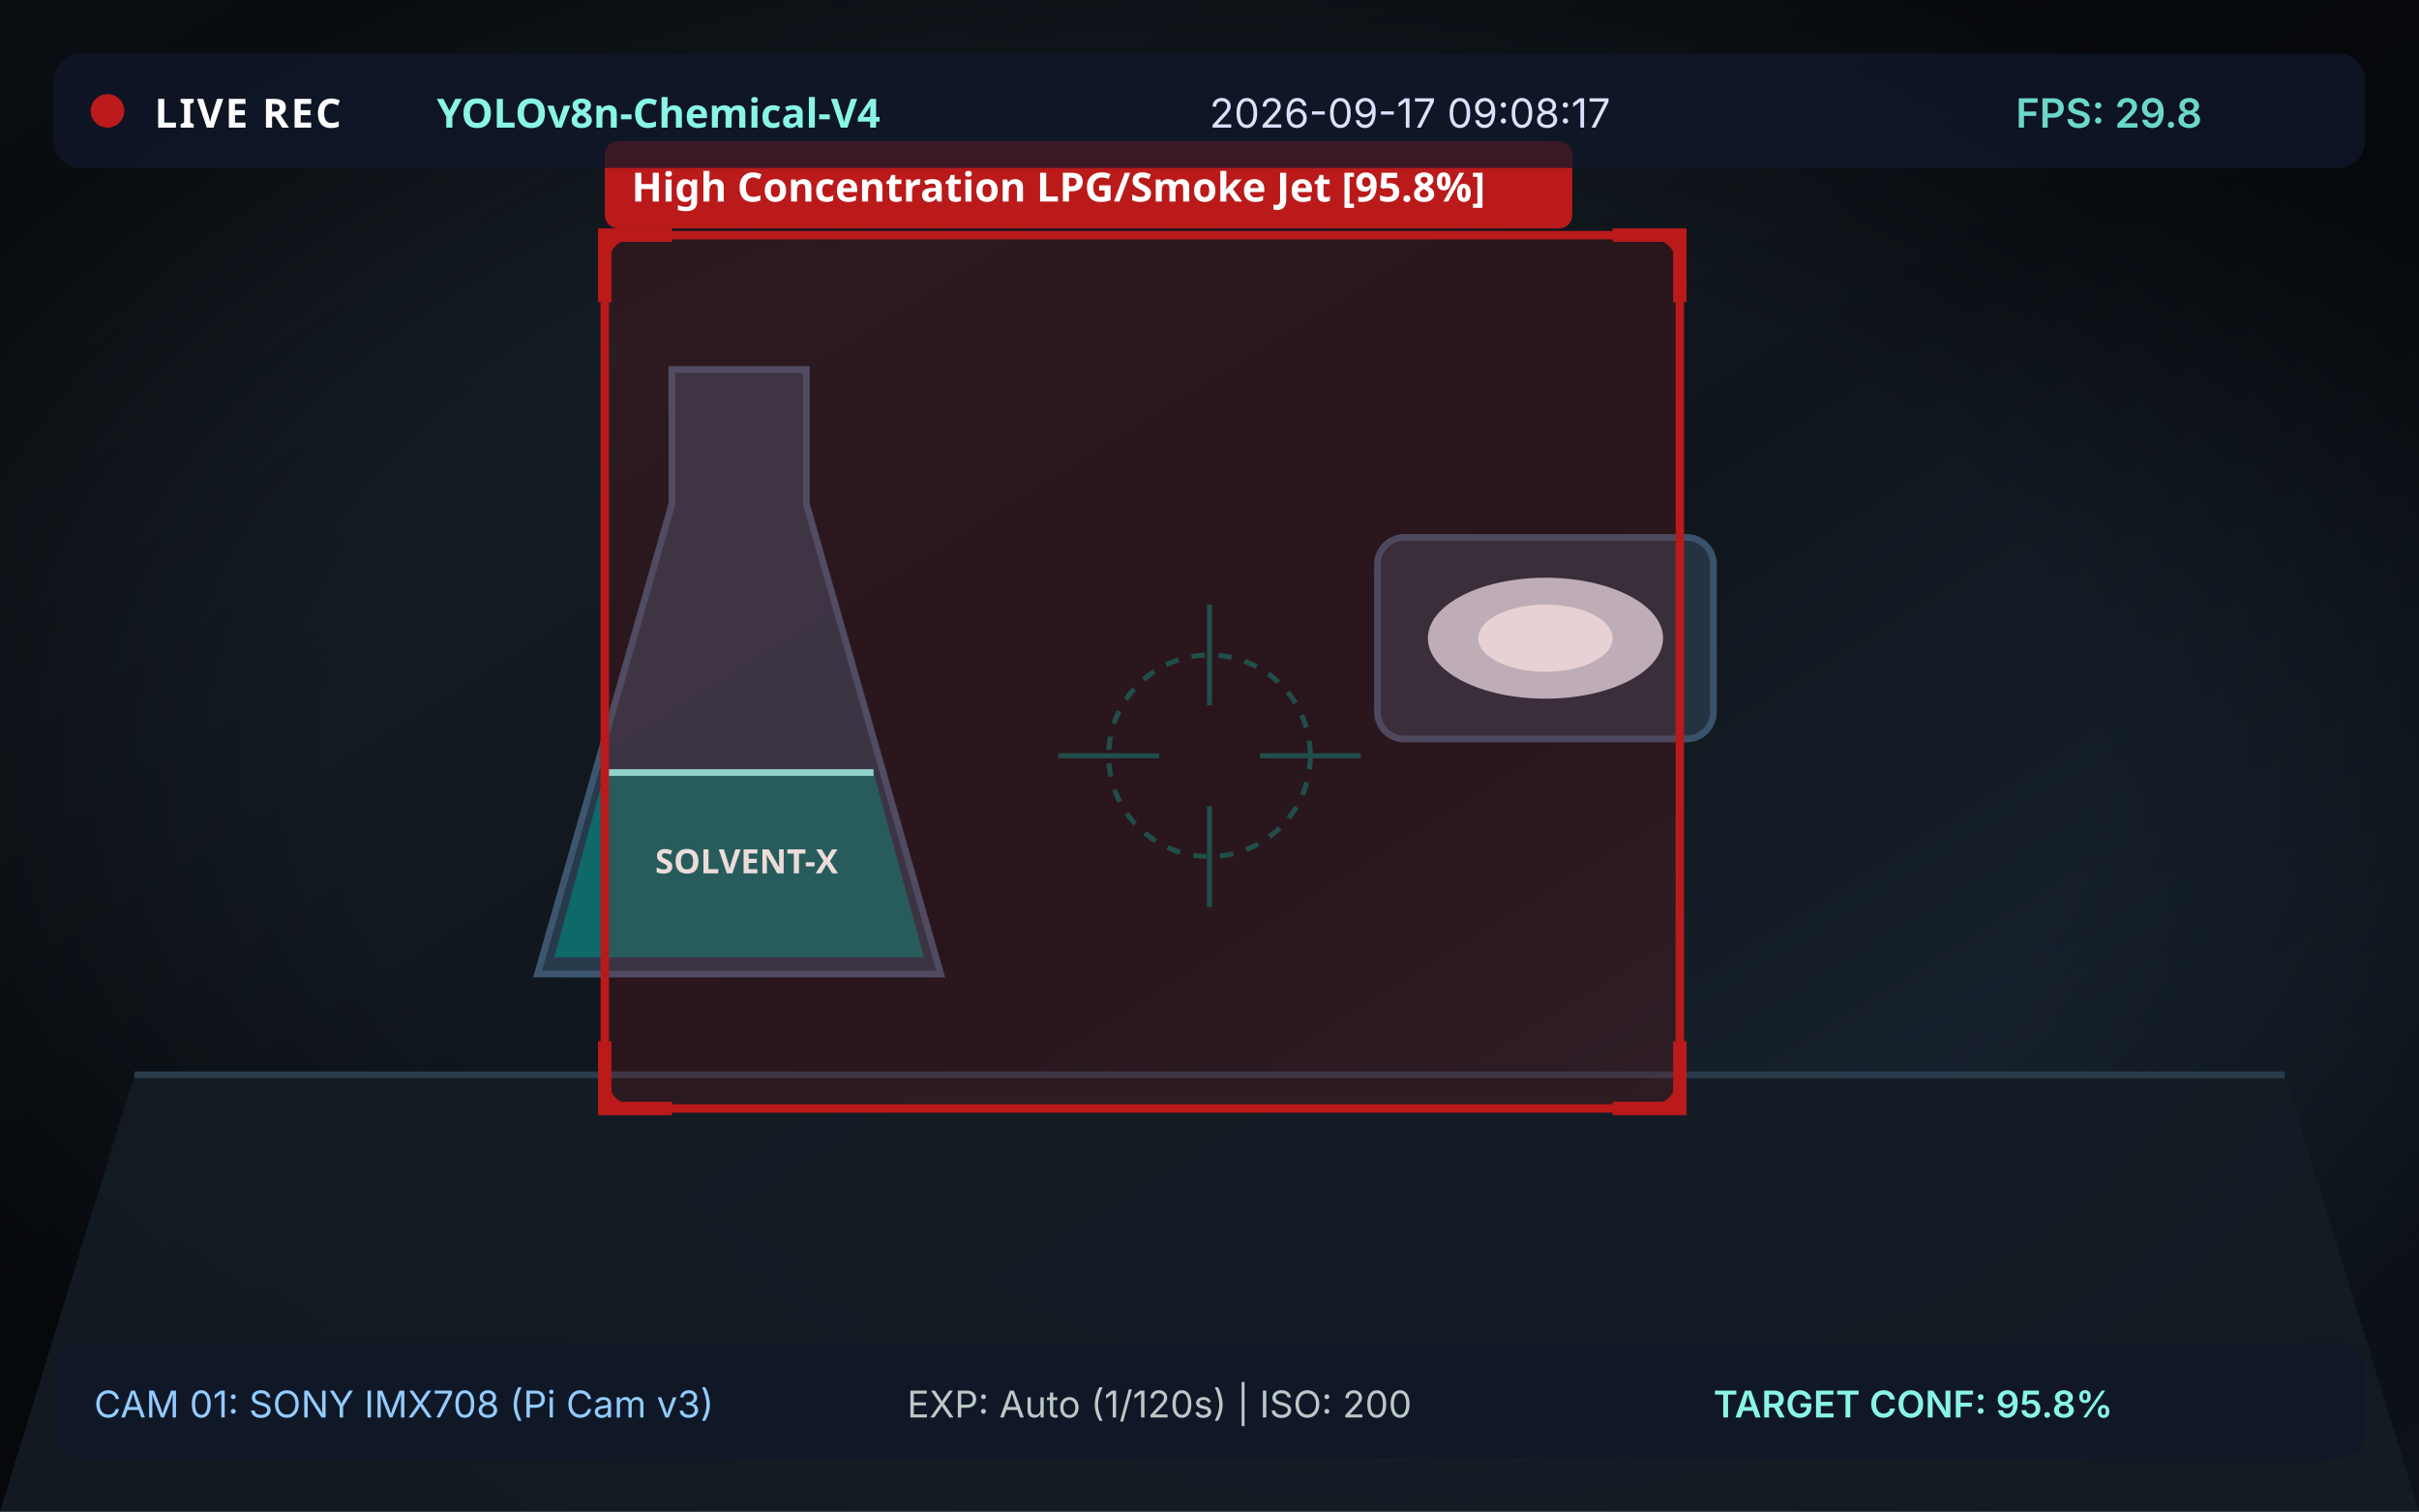
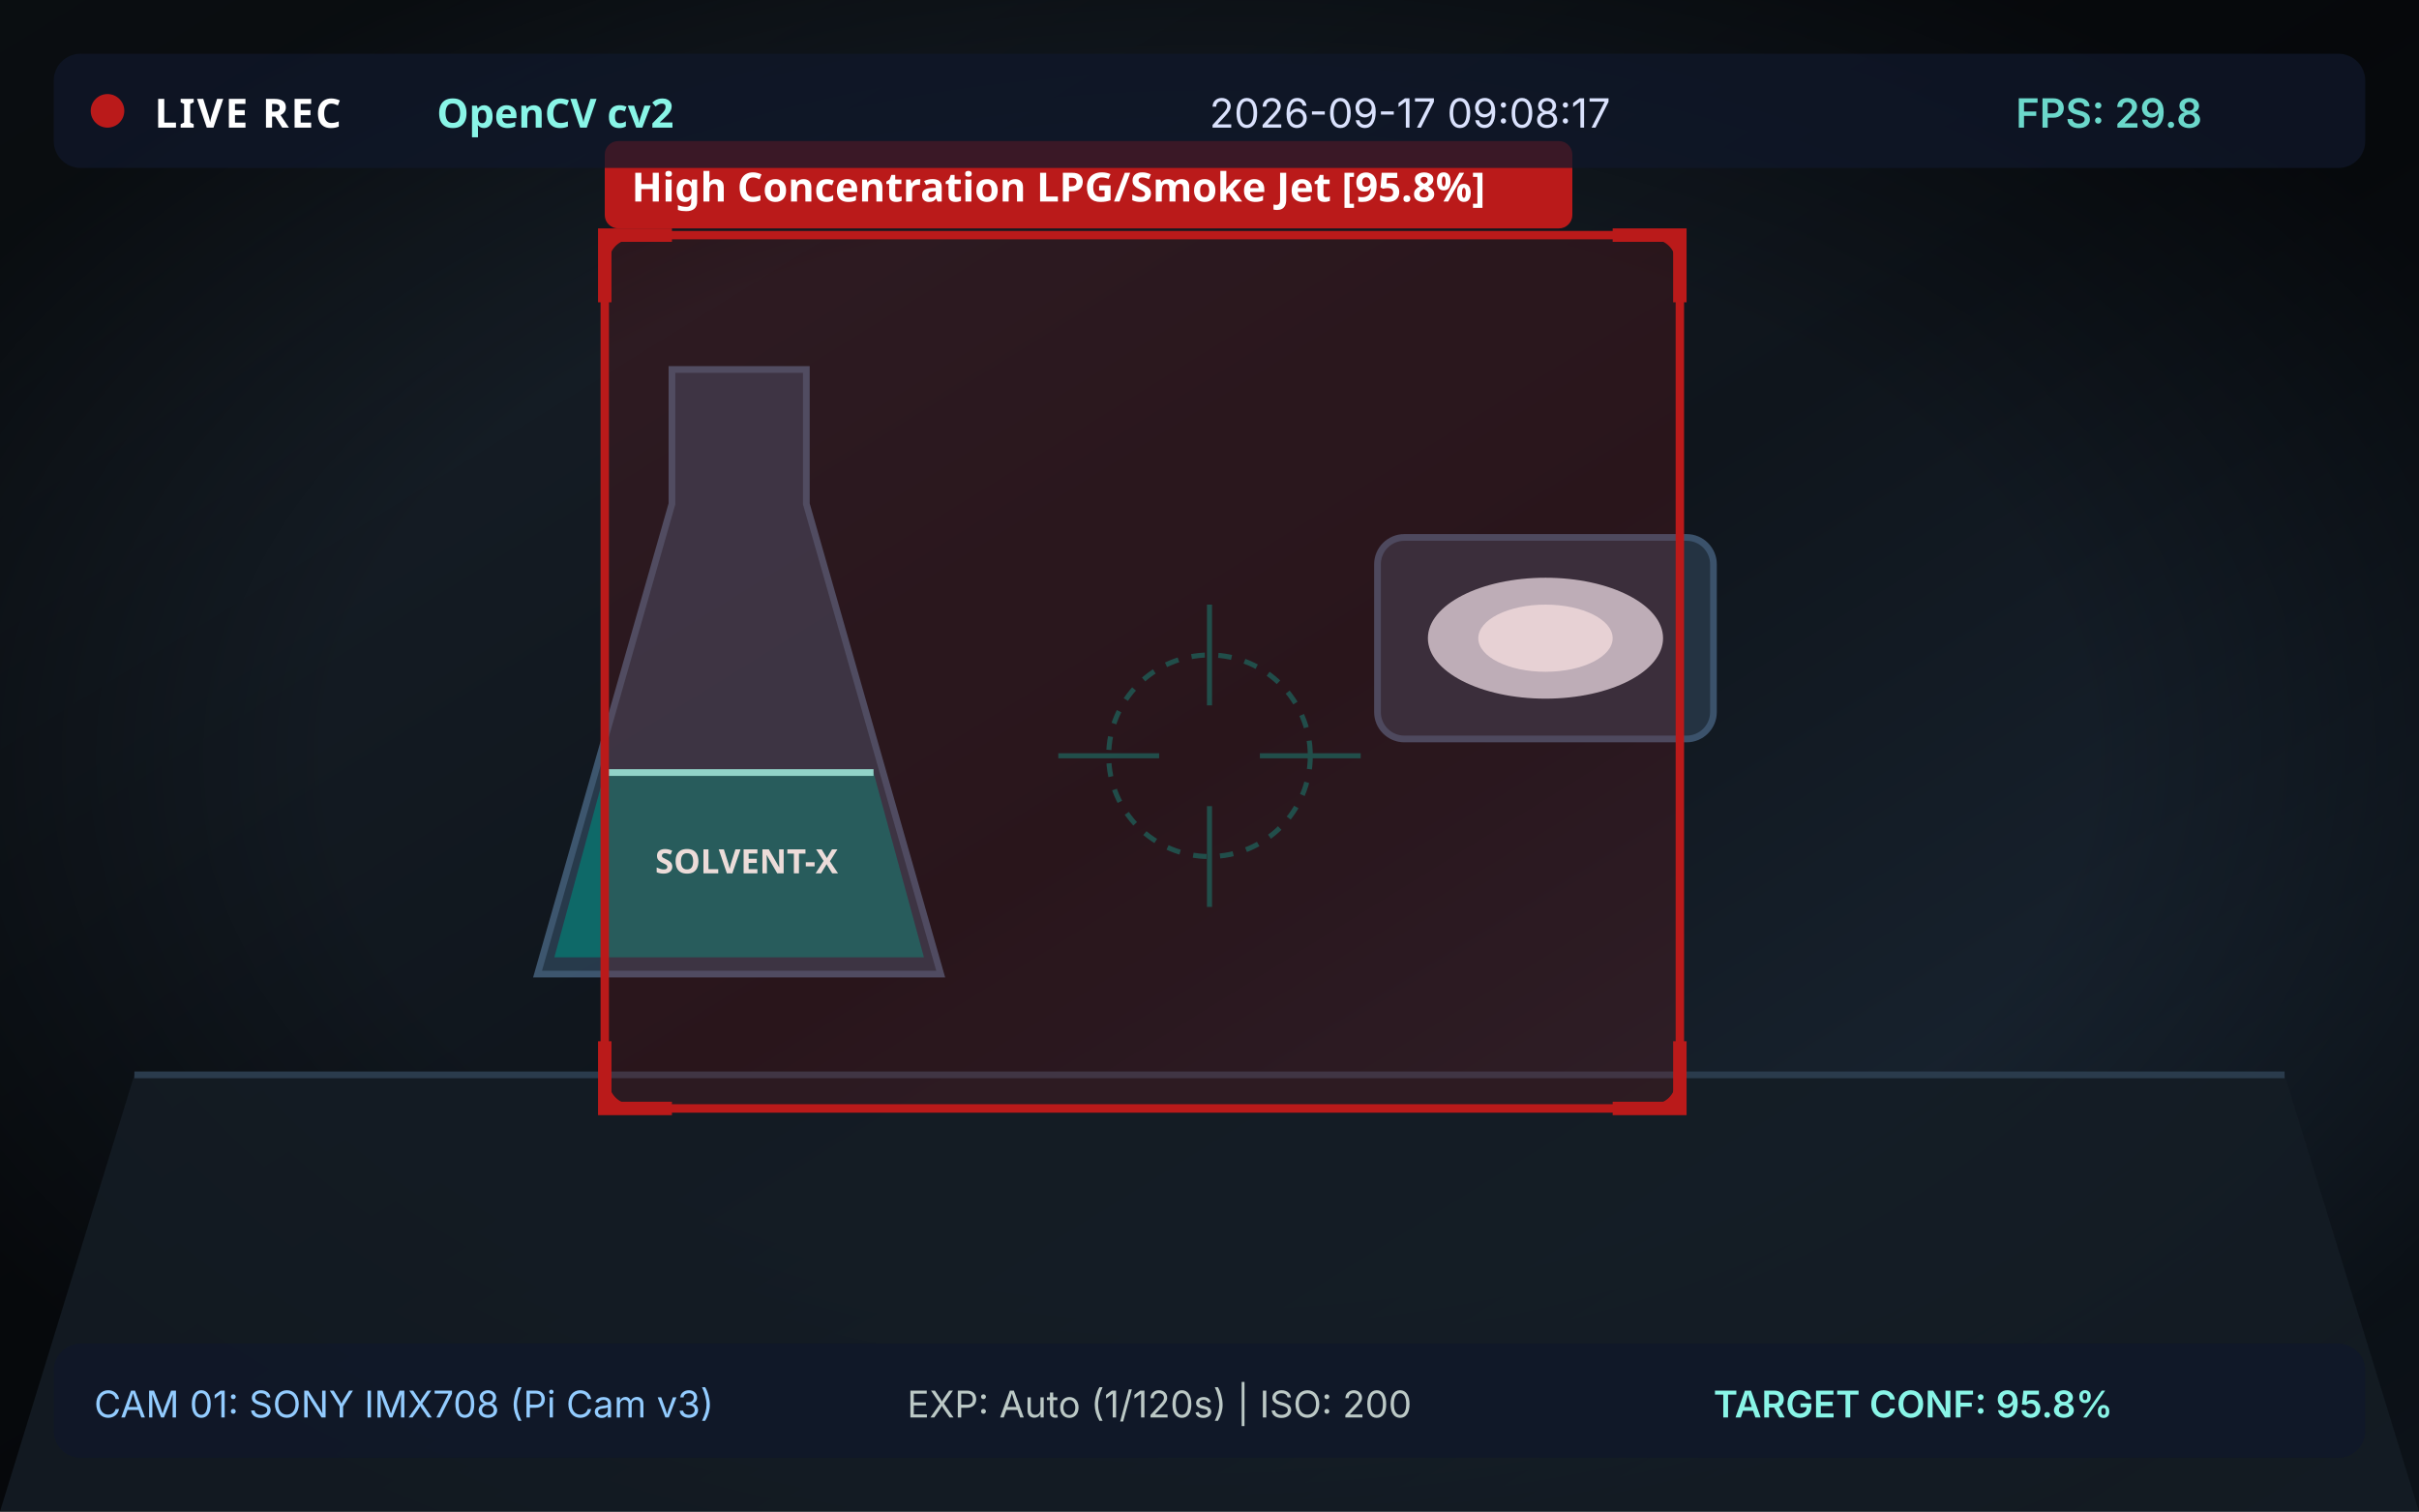
<svg xmlns="http://www.w3.org/2000/svg" viewBox="0 0 720 450" width="720" height="450">
  <defs>
    <linearGradient id="bgGrad" x1="0%" y1="0%" x2="100%" y2="100%">
      <stop offset="0%" stop-color="#19222b" />
      <stop offset="50%" stop-color="#0f151c" />
      <stop offset="100%" stop-color="#1e2d3d" />
    </linearGradient>
    <radialGradient id="vignette" cx="50%" cy="50%" r="60%">
      <stop offset="60%" stop-color="transparent" />
      <stop offset="100%" stop-color="rgba(0,0,0,0.6)" />
    </radialGradient>
  </defs>
  <rect width="720" height="450" fill="url(#bgGrad)" />
  <rect width="720" height="450" fill="url(#vignette)" />
  <polygon points="40,320 680,320 720,450 0,450" fill="#141c24" opacity="0.85" />
  <line x1="40" y1="320" x2="680" y2="320" stroke="#2a3b4c" stroke-width="2" />
  <g transform="translate(160, 110)">
    <path d="M40 0 L80 0 L80 40 L120 180 L0 180 L40 40 Z" fill="#2d4256" stroke="#486582" stroke-width="2" opacity="0.8" />
    <path d="M20 120 L100 120 L115 175 L5 175 Z" fill="#008378" opacity="0.65" />
    <line x1="20" y1="120" x2="100" y2="120" stroke="#89f5e7" stroke-width="2" />
    <text x="35" y="150" fill="#f4fffc" font-size="10" font-family="sans-serif" font-weight="bold">SOLVENT-X</text>
  </g>
  <g transform="translate(410, 160)">
    <rect x="0" y="0" width="100" height="60" rx="8" fill="#243342" stroke="#3b526b" stroke-width="2" />
    <ellipse cx="50" cy="30" rx="35" ry="18" fill="#d9e2ec" opacity="0.85" />
    <ellipse cx="50" cy="30" rx="20" ry="10" fill="#f0f4f8" opacity="0.95" />
  </g>
  <g stroke="#008378" stroke-width="1.5" opacity="0.6">
    <circle cx="360" cy="225" r="30" fill="none" stroke-dasharray="4,4" />
    <line x1="360" y1="180" x2="360" y2="210" />
    <line x1="360" y1="240" x2="360" y2="270" />
    <line x1="315" y1="225" x2="345" y2="225" />
    <line x1="375" y1="225" x2="405" y2="225" />
  </g>
  <g>
    <rect x="180" y="70" width="320" height="260" fill="rgba(186, 26, 26, 0.15)" stroke="#ba1a1a" stroke-width="2.5" rx="8" />
    <path d="M180 90 L180 70 L200 70" stroke="#ba1a1a" stroke-width="4" fill="none" />
    <path d="M480 70 L500 70 L500 90" stroke="#ba1a1a" stroke-width="4" fill="none" />
    <path d="M180 310 L180 330 L200 330" stroke="#ba1a1a" stroke-width="4" fill="none" />
    <path d="M480 330 L500 330 L500 310" stroke="#ba1a1a" stroke-width="4" fill="none" />
    <rect x="180" y="42" width="288" height="26" fill="#ba1a1a" rx="4" />
    <text x="188" y="60" fill="#ffffff" font-family="'Plus Jakarta Sans', sans-serif" font-weight="700" font-size="12">
          High Concentration LPG/Smoke Jet [95.8%]
        </text>
  </g>
  <rect x="16" y="16" width="688" height="34" rx="8" fill="rgba(15, 23, 42, 0.75)" />
  <circle cx="32" cy="33" r="5" fill="#ba1a1a">
    <animate attributeName="opacity" values="1;0.2;1" dur="1.5s" repeatCount="indefinite" />
  </circle>
  <text x="46" y="38" fill="#ffffff" font-family="'Plus Jakarta Sans', sans-serif" font-weight="700" font-size="12" letter-spacing="0.05em">LIVE REC</text>
-   <text x="130" y="38" fill="#89f5e7" font-family="'Plus Jakarta Sans', sans-serif" font-weight="600" font-size="12">YOLOv8n-Chemical-V4</text>
+   <text x="130" y="38" fill="#89f5e7" font-family="'Plus Jakarta Sans', sans-serif" font-weight="600" font-size="12">OpenCV cv2</text>
  <text x="360" y="38" fill="#dae2fd" font-family="'Inter', sans-serif" font-size="12">2026-09-17 09:08:17</text>
  <text x="600" y="38" fill="#6bd8cb" font-family="'Inter', sans-serif" font-weight="600" font-size="12">FPS: 29.8</text>
  <rect x="16" y="400" width="688" height="34" rx="8" fill="rgba(15, 23, 42, 0.75)" />
  <text x="28" y="422" fill="#93ccff" font-family="'Inter', sans-serif" font-size="11">CAM 01: SONY IMX708 (Pi Cam v3)</text>
  <text x="270" y="422" fill="#bcc9c6" font-family="'Inter', sans-serif" font-size="11">EXP: Auto (1/120s) | ISO: 200</text>
  <text x="510" y="422" fill="#89f5e7" font-family="'Inter', sans-serif" font-weight="600" font-size="11">TARGET CONF: 95.8%</text>
</svg>
